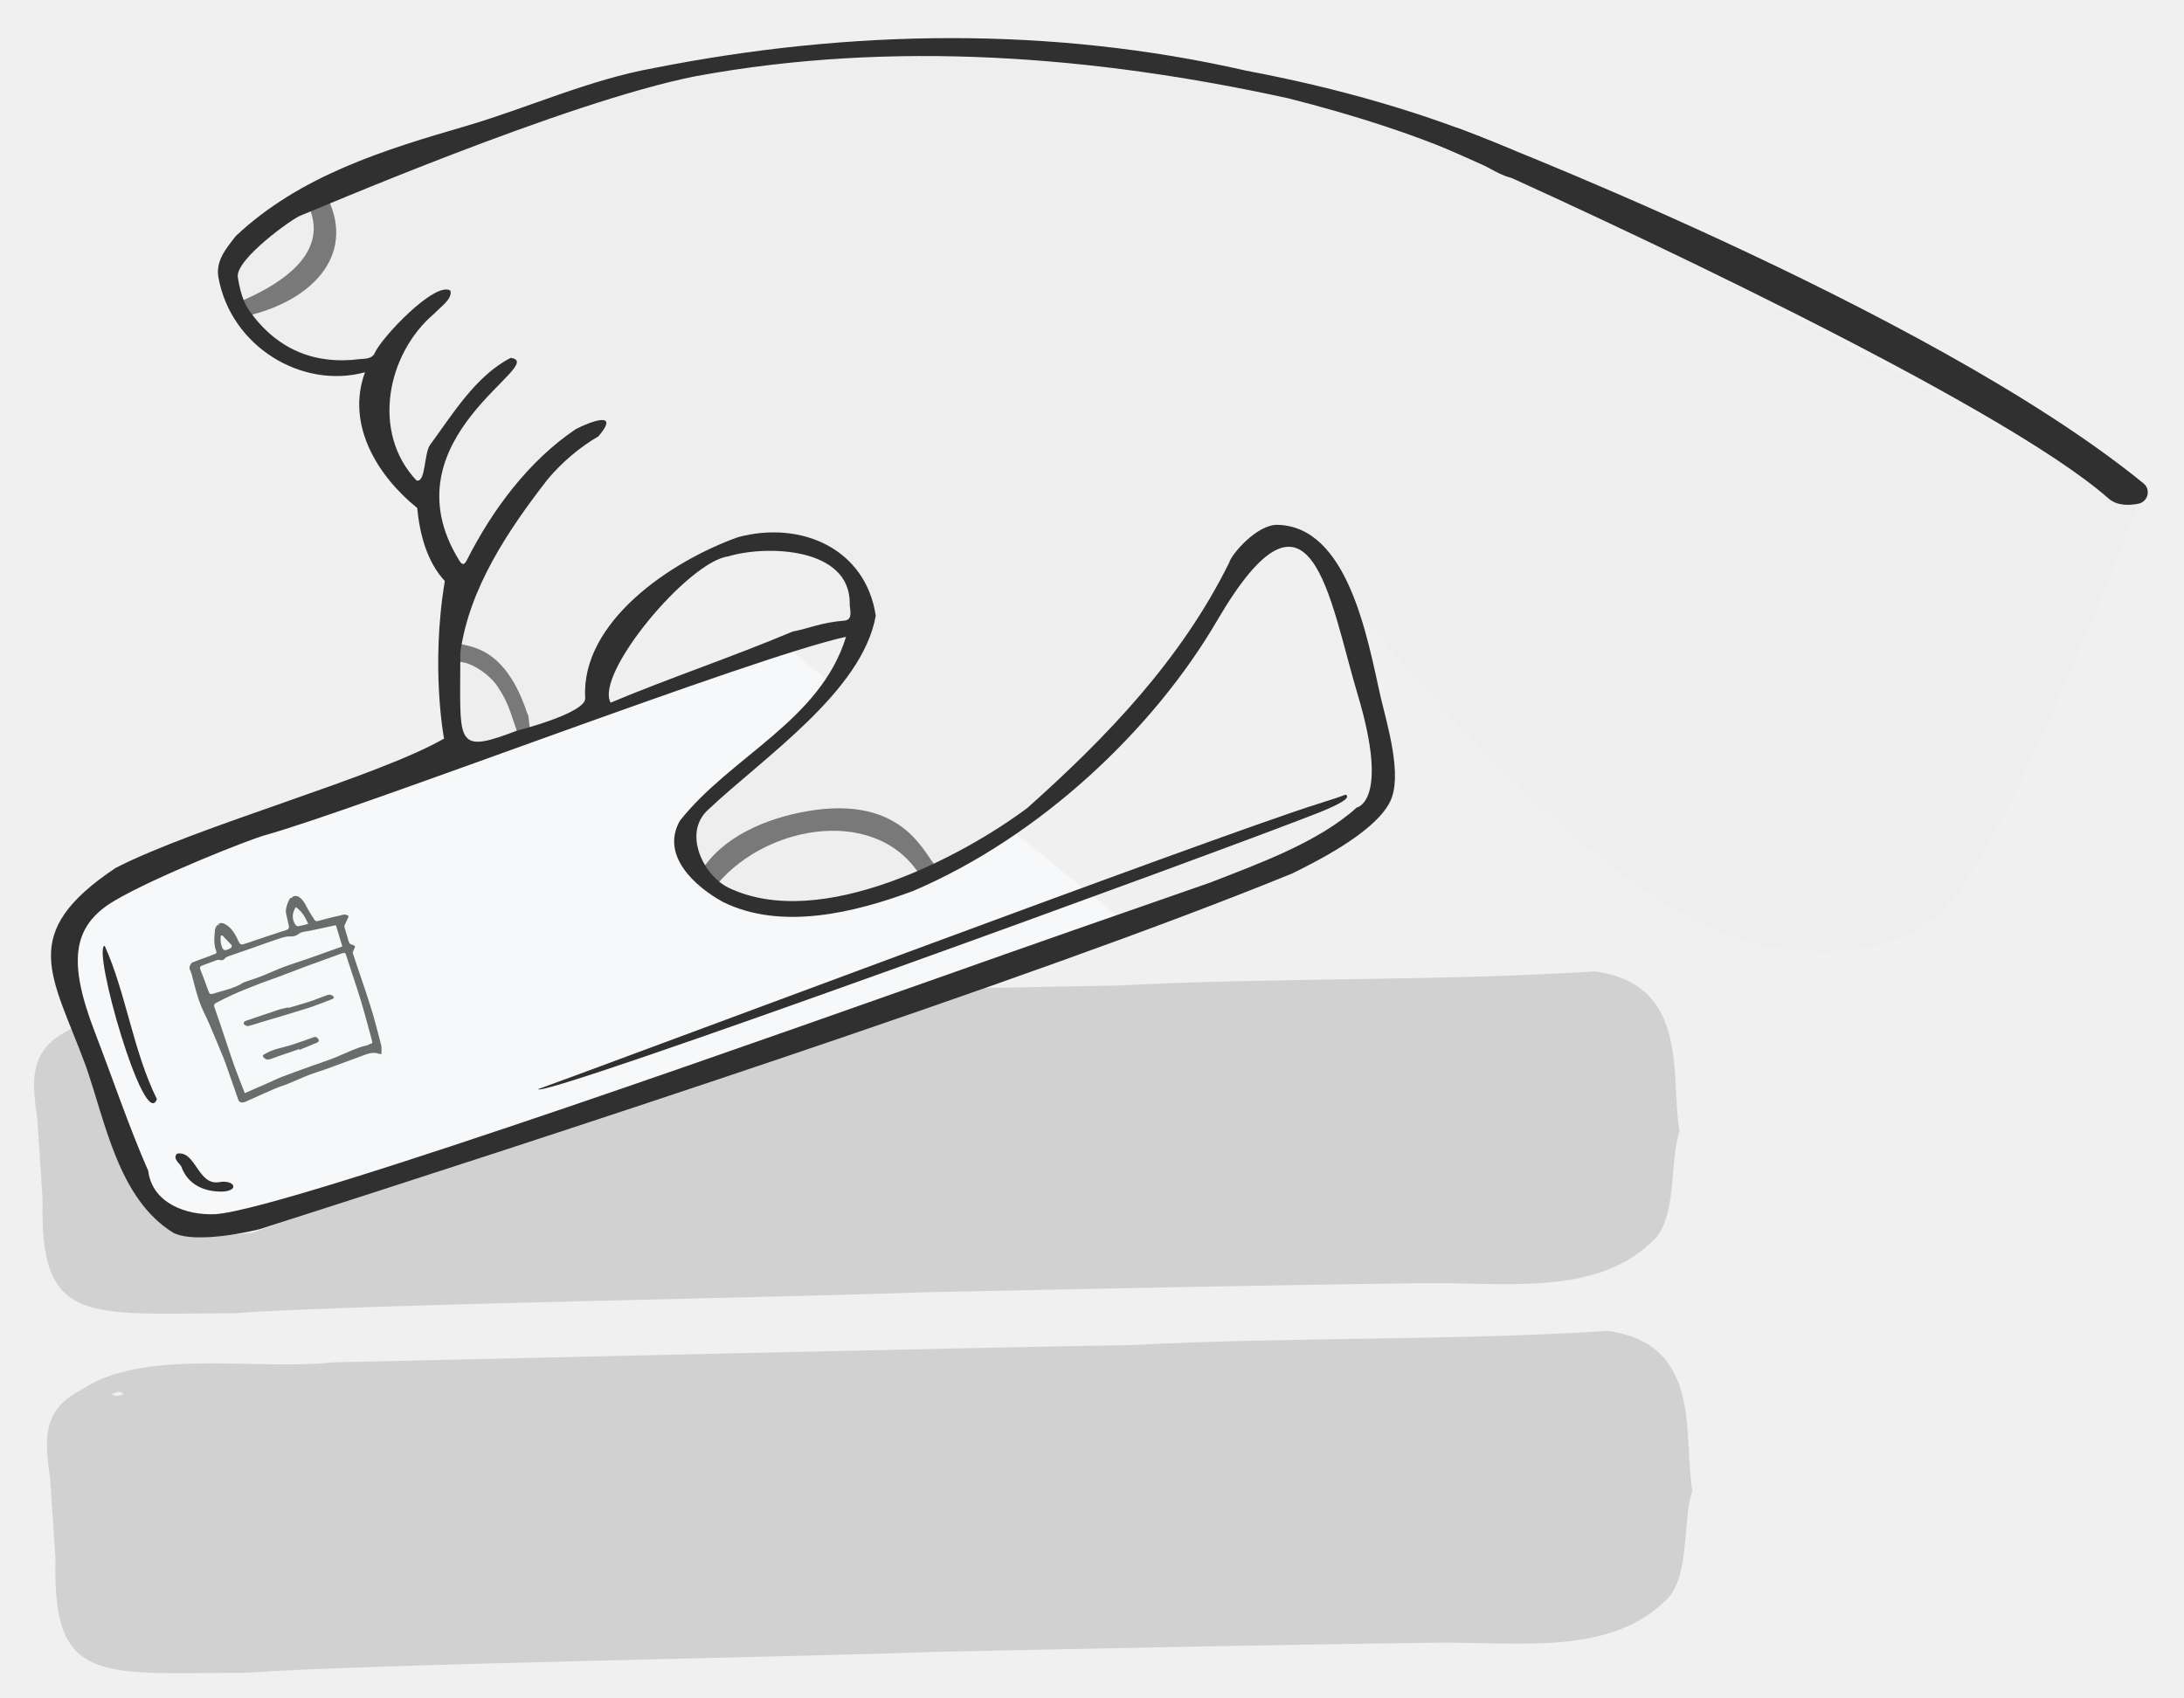
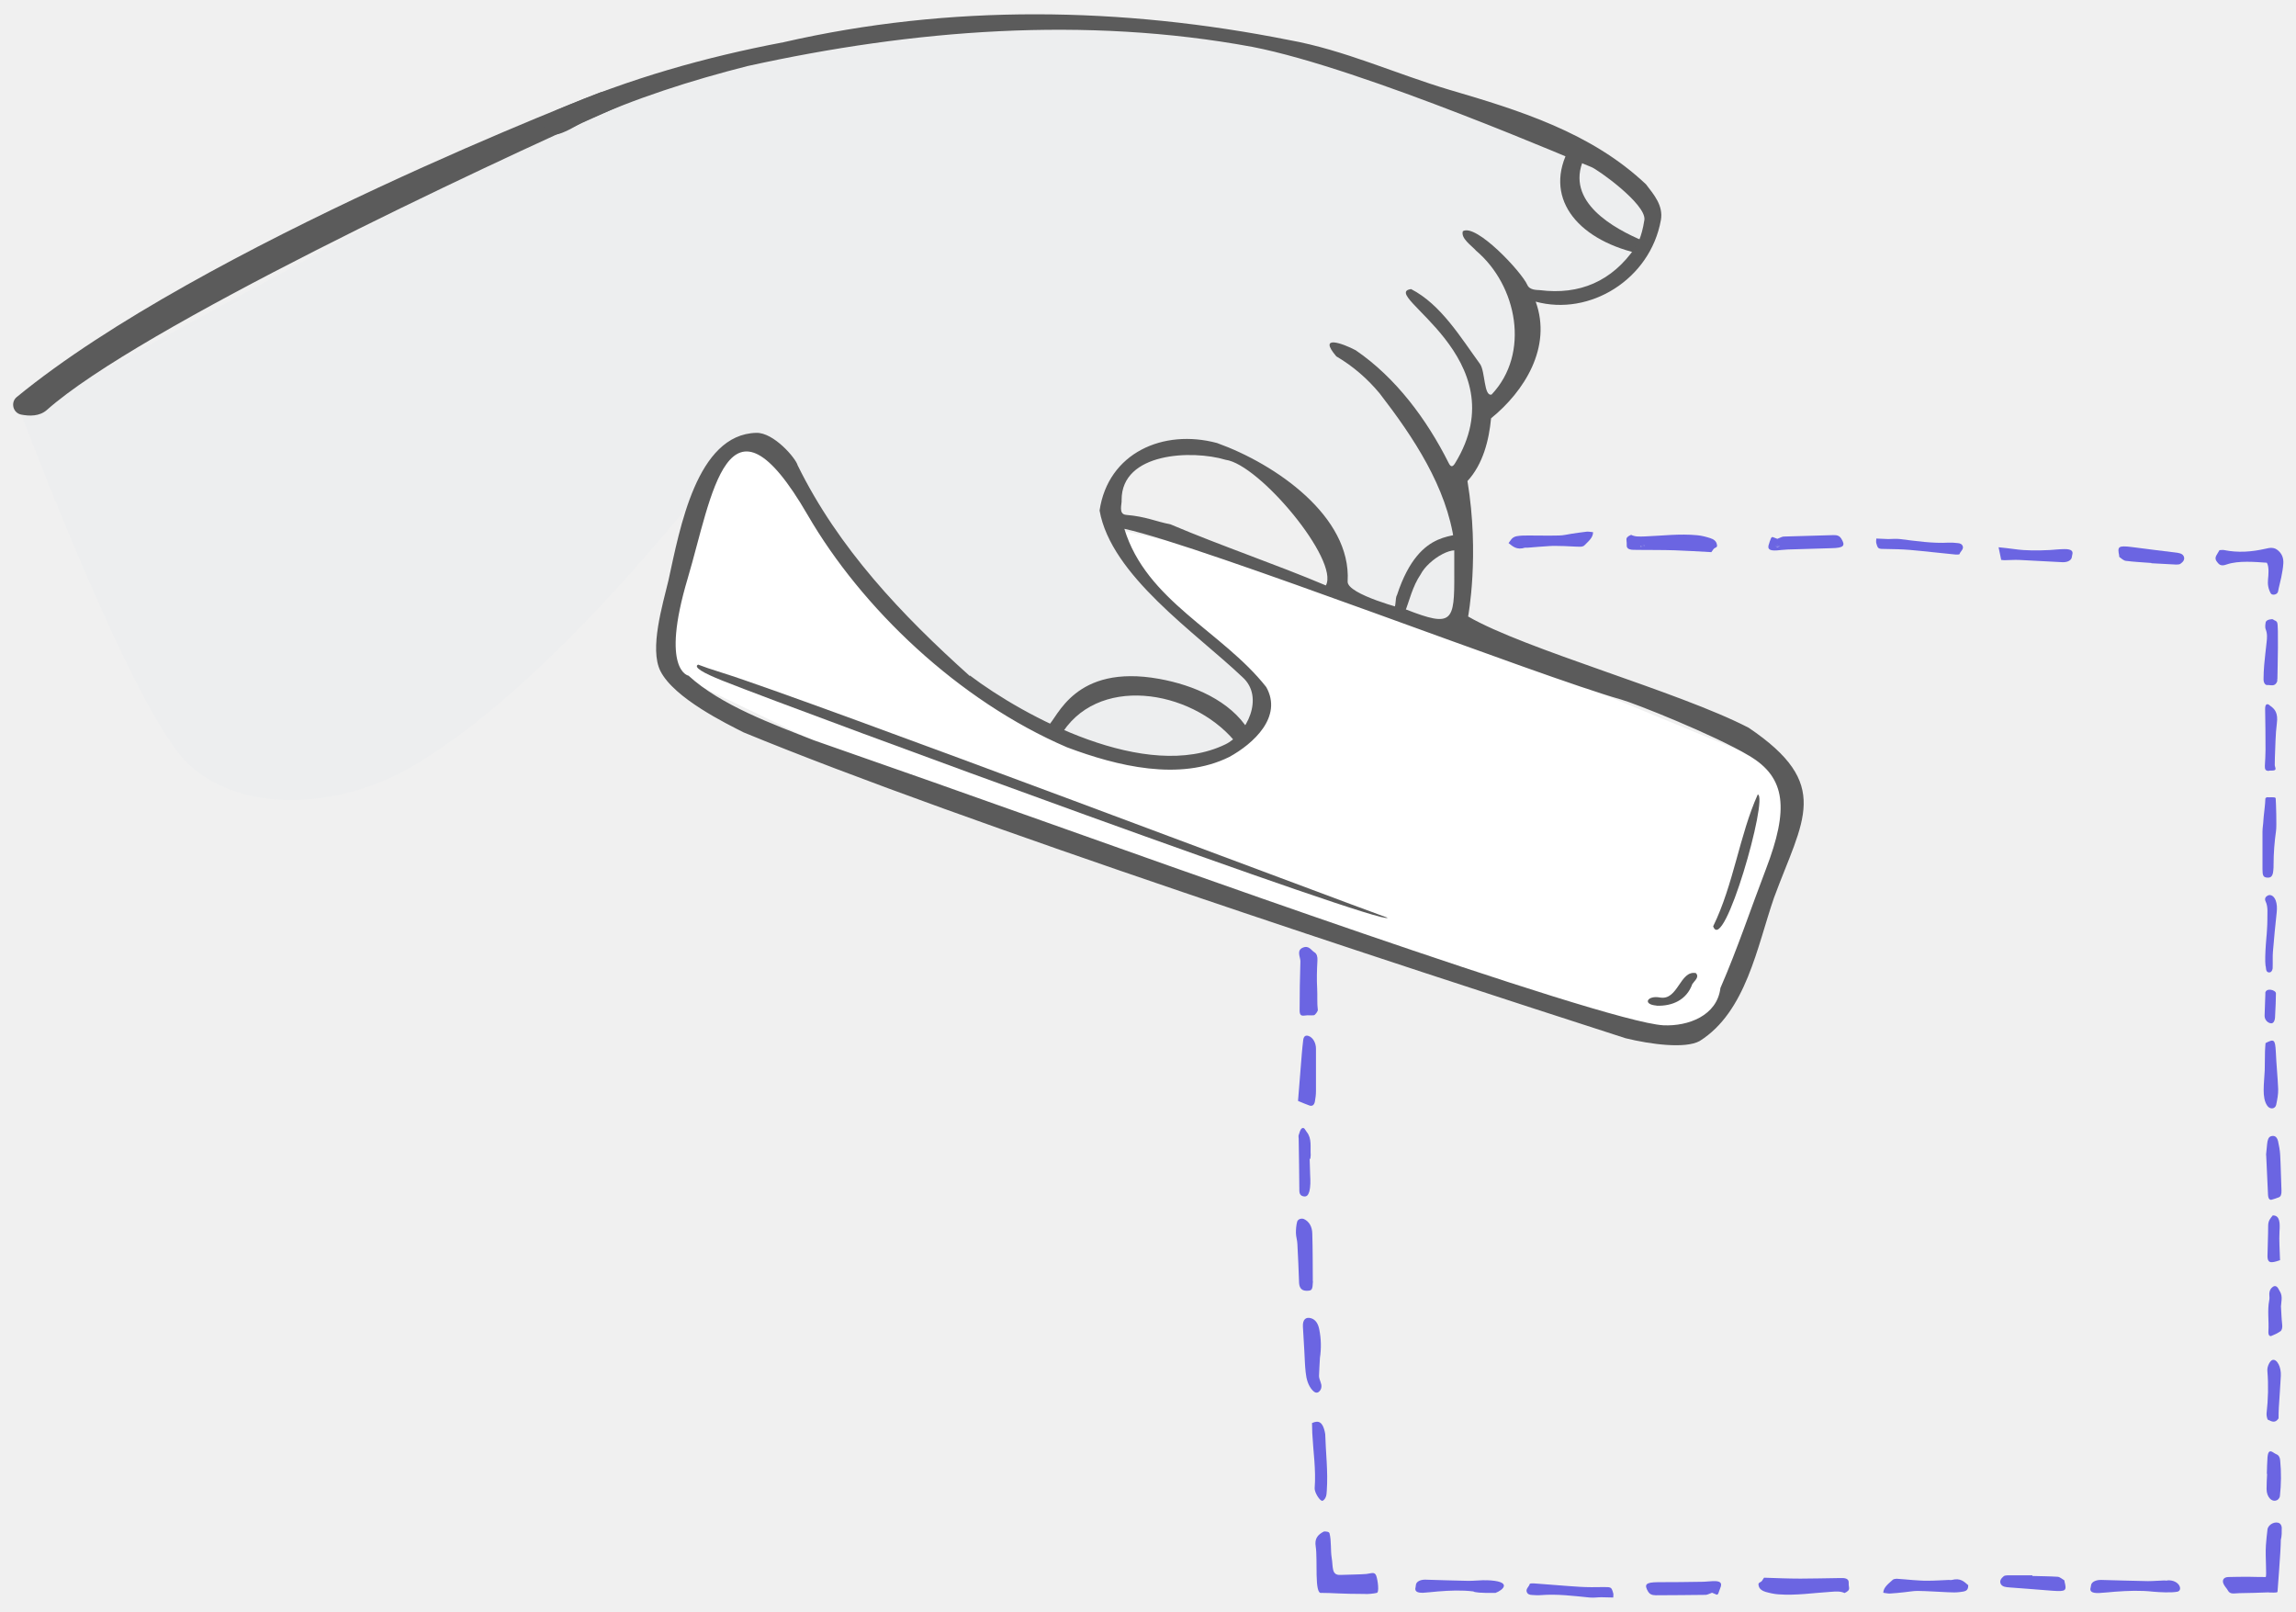
- <svg xmlns="http://www.w3.org/2000/svg" fill="none" height="164" viewBox="0 0 211 164" width="211">
-   <g opacity="0.8">
-     <g opacity="0.4">
-       <g clipPath="url(#clip0_1441_21980)" opacity="0.4">
-         <path d="M163.506 144.039C162.465 147.051 163.395 152.804 160.662 154.886C155.212 160.012 146.406 158.628 138.78 158.731C122.591 158.932 106.403 159.286 90.216 159.619C78.573 160.09 35.396 160.78 23.774 161.638C9.625 161.664 5.042 162.85 5.361 150.666C5.18 148.085 5.03 145.502 4.846 142.921C4.45 139.782 3.739 136.355 7.811 134.325C13.843 130.217 24.58 132.455 32.222 131.64C47.413 131.307 94.142 130.204 109.339 129.969C124.612 129.168 140.135 129.566 155.297 128.605C164.616 129.832 162.572 138.916 163.506 144.039ZM10.813 134.681C10.902 134.968 11.687 134.912 11.922 134.683C11.588 134.338 11.224 134.561 10.813 134.681Z" fill="black" />
-       </g>
-       <g clipPath="url(#clip1_1441_21980)" opacity="0.4">
-         <path d="M162.264 109.298C161.223 112.31 162.153 118.063 159.42 120.145C153.97 125.271 145.164 123.887 137.538 123.99C121.349 124.191 105.161 124.545 88.974 124.877C77.331 125.349 34.154 126.039 22.532 126.897C8.383 126.923 3.8 128.109 4.119 115.925C3.938 113.344 3.788 110.761 3.604 108.18C3.207 105.041 2.497 101.614 6.569 99.584C12.601 95.476 23.337 97.713 30.98 96.898C46.171 96.566 92.9 95.463 108.097 95.227C123.37 94.427 138.892 94.825 154.055 93.863C163.373 95.091 161.33 104.174 162.264 109.298ZM9.571 99.94C9.659 100.227 10.445 100.171 10.68 99.941C10.346 99.597 9.982 99.82 9.571 99.94Z" fill="black" />
-       </g>
-     </g>
-     <g clipPath="url(#clip2_1441_21980)">
-       <path d="M8.515 101.775L6.239 93.968L5.876 90.182L12.023 86.536L36.29 76.57L75.93 63.11L108.355 89.486L24.266 118.61L19.343 119.081L14.924 116.829L8.515 101.775Z" fill="#F9FAFB" stroke="#F9FAFB" strokeWidth="0.913" />
-       <path d="M206.583 48.675C206.583 48.675 193.956 82.155 187.682 87.967C181.407 93.779 170.315 92.827 162.504 88.308C144.589 77.941 126.027 51.978 125.237 52.021C122.296 52.18 119.445 55.509 119.445 55.509C119.445 55.509 116.976 59.993 111.638 66.868C106.3 73.744 95.854 81.747 92.415 83.104C88.975 84.461 82.156 87.152 77.884 87.552C73.612 87.951 68.188 85.746 66.785 83.752C65.383 81.758 68.921 76.88 68.921 76.88L75.06 72.017C84.066 62.594 83.171 57.652 83.171 57.652C83.169 52.4 75.336 53.074 71.415 53.248C66.361 53.472 56.682 64.604 58.231 67.354L58.493 68.926C58.493 68.926 47.336 72.061 45.281 72.718C43.226 73.375 42.894 71.367 42.894 71.367C42.965 69.348 41.953 67.912 44.054 55.598C42.314 53.752 41.627 51.124 41.392 48.667C37.61 45.677 34.481 40.809 36.352 35.791C30.257 37.423 23.395 33.357 22.198 26.792C21.909 25.209 22.988 23.998 23.894 22.858C30.087 17.134 38.212 14.678 46.174 12.402C52.236 10.643 58.049 8.004 64.293 6.902C83.216 3.214 102.651 2.902 121.515 7.124C130.33 8.75 139.237 12.829 147.471 16.302C148.004 16.528 148.459 16.916 148.732 17.419" fill="#EDEEEF" />
-       <path d="M50.11 71.101C49.522 69.559 49.201 68.031 48.262 66.645C47.415 65.001 44.201 63.011 43.434 64.458L43.375 61.694C43.842 62.892 48.301 60.948 50.94 68.933C51.211 69.337 50.993 70.39 51.421 70.615L50.111 71.101L50.11 71.101Z" fill="#5B5B5B" />
-       <path d="M31.406 18.681C34.468 24.155 30.726 28.92 23.798 30.545L23.011 29.214C26.445 27.79 31.96 24.774 29.84 19.986L31.406 18.681Z" fill="#5B5B5B" />
-       <path d="M89.119 84.965C85.052 77.815 74.28 79.565 69.362 85.348L67.751 84.16C69.825 80.849 73.978 79.097 77.877 78.403C87.47 76.696 89.357 82.795 90.428 83.677L89.119 84.965Z" fill="#5B5B5B" />
-       <path d="M81.734 61.532C72.686 63.511 34.596 78.211 25.592 80.706C24.066 81.129 15.039 84.694 11.076 87.027C6.889 89.492 6.581 93.023 9.177 99.772C10.893 104.23 12.418 108.788 14.32 113.137C14.704 116.237 17.966 117.457 20.79 117.323C27.812 116.916 81.375 97.716 90.44 94.559C99.244 91.436 108.062 88.356 116.886 85.293C121.518 83.486 127.368 81.393 131.071 78.032C131.071 78.032 134.281 77.501 131.175 67.138C128.412 57.918 126.716 44.338 117.58 59.98C111.498 70.395 100.584 80.81 88.239 86.084C82.545 88.207 75.483 89.926 69.869 87.165C67.144 85.683 63.789 82.649 65.685 79.306C70.638 73.049 79.25 69.644 81.736 61.535L81.734 61.532ZM82.094 58.259C82.088 52.91 74.097 52.632 70.335 53.767C66.496 54.274 57.441 65.094 58.994 67.896C64.805 65.46 70.783 63.471 76.589 61.023C78.197 60.72 79.29 60.158 81.577 59.969C82.516 59.892 82.037 58.737 82.094 58.259ZM99.284 78.044C106.983 71.181 114.139 63.703 118.754 54.365C118.966 53.556 121.449 50.665 123.426 50.713C130.19 50.88 132.084 61.476 133.371 67.291C134.018 70.033 135.552 74.995 134.281 77.499C132.729 80.56 126.761 83.44 124.878 84.386C99.874 94.619 50.711 110.557 25.085 118.775C22.235 119.468 18.291 119.982 16.699 119.094C11.441 115.807 10.208 108.494 8.286 102.986C5.014 94.157 1.643 90.244 11.158 83.873C19.067 79.809 36.455 75.087 42.899 71.369C42.899 71.369 41.584 64.476 42.975 56.144C41.234 54.264 40.545 51.588 40.308 49.085C36.525 46.038 33.393 41.079 35.261 35.972C29.167 37.63 22.302 33.486 21.101 26.8C20.811 25.187 21.89 23.954 22.795 22.795C28.985 16.97 37.108 14.475 45.07 12.163C51.131 10.375 56.943 7.691 63.186 6.574C82.107 2.831 101.542 2.522 120.409 6.832C129.225 8.493 137.829 10.914 146.065 14.457C146.598 14.686 147.053 15.082 147.326 15.596C147.616 16.143 147.498 16.464 146.675 17.116C145.911 17.552 143.858 16.208 143.17 15.84C137.192 13.117 130.808 11.108 124.444 9.496C105.711 5.393 86.259 3.867 67.304 7.347C54.757 9.777 29.816 20.558 28.985 20.852C28.338 21.081 22.768 25.002 22.973 26.776C23.292 28.856 23.867 29.665 23.867 29.665C23.899 29.734 23.952 29.816 24.019 29.921C26.646 33.705 30.312 35.276 34.789 34.697C35.073 34.66 35.935 34.734 36.202 34.114C36.842 32.637 42.004 27.165 43.507 28.072C43.756 28.886 42.522 29.679 41.995 30.266C37.349 34.176 35.859 41.814 40.242 46.427C41.131 46.673 40.961 43.853 41.534 43.011C43.732 40.026 45.961 36.309 49.341 34.581C53.166 35.1 37.054 42.325 44.369 54.16C44.655 54.625 44.859 54.61 45.106 54.115C47.578 49.246 51.059 44.547 55.623 41.468C57.033 40.733 59.964 39.638 57.824 42.154C55.946 43.26 54.308 44.655 52.904 46.322C49.109 51.21 45.329 56.834 44.474 63.052L44.457 66.56C44.441 71.998 44.669 72.634 49.892 70.618C49.892 70.618 56.624 68.918 56.537 67.463C56.099 60.161 64.691 54.262 71.315 51.901C77.399 50.277 83.628 53.004 84.609 59.492C83.318 66.802 73.77 73.187 68.445 78.215C65.899 80.472 67.975 84.618 70.389 85.779C79.353 90.087 93.219 82.607 99.284 78.046L99.284 78.044Z" fill="black" />
-       <path d="M15.157 106.207C13.96 109.456 8.872 91.632 10.112 91.388C12.169 95.929 12.848 101.521 15.157 106.207Z" fill="black" />
-       <path d="M129.999 76.784C130.584 77.06 129.455 77.716 127.232 78.592C117.549 82.408 52.102 106.263 51.992 105.24C56.147 103.785 117.712 80.682 127.217 77.714C128.474 77.321 129.432 77.003 130.001 76.784L129.999 76.784Z" fill="black" />
-       <path d="M21.554 115.137C19.769 115.194 18.146 114.494 17.506 112.703C17.26 112.315 16.674 111.939 17.105 111.475C18.908 111.131 19.104 114.566 21.158 114.23C22.576 113.956 23.228 115.009 21.552 115.139L21.554 115.137Z" fill="black" />
-       <path d="M140.995 12.431C140.995 12.431 186.2 29.67 207.089 46.708C207.826 47.309 207.52 48.495 206.586 48.675C205.652 48.854 204.517 48.879 203.695 48.155C193.261 38.945 154.321 20.8 139.662 14.336C125.004 7.873 140.995 12.429 140.995 12.429L140.995 12.431Z" fill="black" />
-       <g opacity="0.7">
-         <path d="M20.974 89.401C21.186 89.157 21.437 89.132 21.738 89.294C22.295 89.591 22.607 90.093 22.89 90.623C22.909 90.66 22.921 90.699 22.939 90.736C23.227 91.357 23.232 91.346 23.886 91.12C24.98 90.74 26.083 90.384 27.183 90.018C27.387 89.95 27.601 89.904 27.791 89.809C27.864 89.773 27.935 89.62 27.92 89.536C27.835 89.082 27.71 88.636 27.622 88.183C27.562 87.874 27.799 87.1 28.039 86.783C28.313 86.776 28.162 86.673 28.345 86.611C28.938 86.414 29.357 87.103 29.62 87.61C29.846 88.045 30.11 88.461 30.373 88.875C30.421 88.95 30.561 89.031 30.635 89.014C31.309 88.854 31.973 88.639 32.652 88.512C32.981 88.451 33.356 88.22 33.693 88.535C33.556 88.828 33.422 89.107 33.297 89.39C33.271 89.448 33.264 89.528 33.281 89.589C33.41 90.043 33.55 90.495 33.68 90.949C33.737 91.145 33.839 91.264 34.056 91.295C34.148 91.309 34.276 91.398 34.299 91.477C34.321 91.553 34.217 91.659 34.184 91.756C34.142 91.878 34.058 92.023 34.092 92.125C34.654 93.832 35.258 95.526 35.797 97.24C36.185 98.473 36.502 99.73 36.825 100.982C36.892 101.246 36.843 101.542 36.848 101.856C36.721 101.841 36.66 101.845 36.608 101.826C36.133 101.646 35.681 101.765 35.231 101.931C34.017 102.381 32.804 102.834 31.587 103.275C31.008 103.485 30.413 103.652 29.838 103.874C29.17 104.133 28.521 104.44 27.858 104.71C27.442 104.88 27.006 105 26.594 105.177C25.68 105.57 24.776 105.985 23.867 106.388C23.746 106.441 23.621 106.503 23.492 106.522C23.261 106.556 23.095 106.492 23.007 106.229C22.713 105.343 22.395 104.467 22.084 103.586C21.926 103.142 21.783 102.691 21.605 102.254C21.148 101.134 20.682 100.017 20.205 98.906C19.895 98.184 19.511 97.49 19.252 96.751C18.946 95.874 18.735 94.963 18.496 94.064C18.428 93.81 18.205 93.575 18.364 93.286C18.421 93.183 18.481 93.041 18.574 93.004C19.156 92.772 19.748 92.567 20.336 92.351C20.47 92.301 20.597 92.225 20.735 92.192C20.916 92.148 20.944 92.043 20.886 91.895C20.618 91.209 20.707 90.502 20.778 89.799C20.792 89.657 20.911 89.527 20.981 89.39C21.236 89.461 21.347 89.211 20.976 89.399L20.974 89.401ZM23.652 105.625C24.354 105.32 25.005 105.039 25.654 104.754C26.201 104.513 26.738 104.247 27.294 104.031C28.225 103.672 29.166 103.343 30.105 103.004C30.876 102.726 31.66 102.479 32.42 102.17C33.434 101.759 34.406 101.239 35.485 101C35.583 100.978 35.668 100.899 35.765 100.882C35.962 100.847 35.989 100.736 35.944 100.571C35.585 99.275 35.253 97.972 34.862 96.684C34.43 95.26 33.938 93.854 33.486 92.436C33.355 92.025 33.357 92.002 32.938 92.152C31.751 92.578 30.564 93.01 29.38 93.448C28.524 93.765 27.677 94.111 26.818 94.419C24.806 95.139 22.802 95.879 20.911 96.89C20.692 97.006 20.637 97.103 20.73 97.364C21.151 98.544 21.535 99.737 21.933 100.925C22.169 101.625 22.4 102.328 22.651 103.024C22.886 103.679 23.144 104.327 23.394 104.977C23.473 105.186 23.56 105.392 23.654 105.627L23.652 105.625ZM32.457 89.41C32.391 89.42 32.321 89.427 32.252 89.442C31.504 89.602 30.755 89.76 30.007 89.924C29.625 90.008 29.169 90.005 28.885 90.222C28.595 90.445 28.381 90.499 28.028 90.486C27.631 90.47 27.218 90.616 26.827 90.742C26.093 90.978 25.372 91.254 24.643 91.508C23.762 91.816 22.877 92.118 21.996 92.429C21.896 92.465 21.79 92.531 21.725 92.614C21.594 92.781 21.449 92.822 21.248 92.762C21.158 92.734 21.041 92.736 20.953 92.767C20.468 92.94 19.989 93.125 19.507 93.306C19.331 93.374 19.278 93.477 19.35 93.666C19.625 94.375 19.898 95.084 20.149 95.8C20.235 96.047 20.365 96.095 20.591 96.02C21.574 95.695 22.615 95.528 23.505 94.951C23.547 94.924 23.597 94.908 23.646 94.891C24.159 94.714 24.68 94.556 25.185 94.358C25.929 94.066 26.653 93.722 27.401 93.44C28.148 93.157 28.915 92.93 29.669 92.667C30.732 92.296 31.79 91.914 32.849 91.536C32.913 91.513 32.976 91.487 33.072 91.448C32.867 90.769 32.666 90.106 32.454 89.406L32.457 89.41ZM28.57 87.659C28.214 88.234 28.195 88.771 28.502 89.304C28.555 89.398 28.698 89.515 28.781 89.503C29.109 89.454 29.432 89.359 29.781 89.274C29.483 88.633 29.18 88.041 28.571 87.658L28.57 87.659ZM21.474 90.38L21.318 90.429C21.325 90.673 21.292 90.927 21.345 91.16C21.513 91.891 21.673 91.957 22.318 91.592C22.374 91.559 22.423 91.381 22.392 91.345C22.096 91.014 21.783 90.699 21.475 90.379L21.474 90.38Z" fill="black" />
-         <path d="M27.857 97.395C28.555 97.187 29.258 96.996 29.949 96.768C30.537 96.574 31.107 96.326 31.695 96.13C31.819 96.089 32.01 96.132 32.123 96.208C32.294 96.32 32.31 96.463 32.065 96.553C31.285 96.838 30.518 97.165 29.727 97.416C28.238 97.888 26.735 98.319 25.239 98.769C24.83 98.892 24.426 99.035 24.013 99.139C23.904 99.167 23.744 99.112 23.647 99.041C23.479 98.918 23.536 98.714 23.733 98.647C24.774 98.294 25.811 97.932 26.853 97.588C27.175 97.482 27.512 97.424 27.842 97.345L27.856 97.396L27.857 97.395Z" fill="black" />
-         <path d="M28.912 101.37C28.213 101.61 27.514 101.849 26.815 102.088C26.506 102.194 26.202 102.34 25.885 102.385C25.744 102.406 25.52 102.261 25.43 102.126C25.31 101.949 25.518 101.889 25.652 101.811C26.48 101.319 27.438 101.221 28.326 100.916C28.984 100.691 29.645 100.474 30.296 100.23C30.525 100.145 30.628 100.225 30.745 100.403C30.872 100.599 30.778 100.683 30.615 100.752C30.057 100.984 29.499 101.214 28.94 101.445L28.913 101.372L28.912 101.37Z" fill="black" />
-       </g>
-     </g>
-   </g>
-   <defs>
-     <clipPath id="clip0_1441_21980">
-       <rect fill="white" height="30.674" transform="matrix(0.999606 -0.0280663 0.0356932 0.999363 4.25977 132.166)" width="158.725" />
-     </clipPath>
-     <clipPath id="clip1_1441_21980">
-       <rect fill="white" height="30.674" transform="matrix(0.999606 -0.0280663 0.0356932 0.999363 3.01758 97.4248)" width="158.725" />
-     </clipPath>
-     <clipPath id="clip2_1441_21980">
-       <rect fill="white" height="113.606" transform="translate(2.20557 6.45361) rotate(-1.81379)" width="203.893" />
-     </clipPath>
-   </defs>
+ <svg xmlns="http://www.w3.org/2000/svg" width="255" height="179" viewBox="0 0 255 179" fill="none">
+   <path d="M190.063 61.315C188.7 61.242 187.352 61.154 186.003 61.109C184.611 61.065 183.219 61.08 181.827 61.065C181.636 61.065 181.431 61.065 181.24 61.051C180.845 61.007 180.669 60.845 180.669 60.596C180.669 60.391 180.669 60.17 180.64 59.965C180.596 59.701 180.815 59.539 181.153 59.393C181.622 59.628 182.12 59.584 182.691 59.569C184.626 59.495 186.531 59.246 188.509 59.437C188.993 59.481 189.491 59.613 189.946 59.76C190.341 59.877 190.605 60.112 190.664 60.391C190.708 60.567 190.781 60.728 190.473 60.845C190.297 60.919 190.239 61.109 190.063 61.315ZM182.691 60.669L182.662 60.567L182.164 60.611L182.193 60.713L182.677 60.669H182.691Z" fill="#6B65E2" />
+   <path d="M167.538 60.317C167.787 60.024 167.89 59.642 168.476 59.539C168.886 59.466 169.341 59.466 169.78 59.466C170.894 59.466 172.008 59.495 173.136 59.466C173.635 59.466 174.103 59.334 174.602 59.261C175.144 59.187 175.686 59.099 176.228 59.041C176.448 59.026 176.683 59.07 176.932 59.099C176.932 59.73 176.375 60.141 175.95 60.581C175.877 60.655 175.672 60.713 175.525 60.713C174.91 60.713 174.309 60.655 173.708 60.64C173.151 60.64 172.609 60.596 172.052 60.64C171.275 60.684 170.498 60.757 169.722 60.816C169.604 60.816 169.472 60.816 169.385 60.816C168.447 61.109 168.022 60.684 167.538 60.302V60.317Z" fill="#6B65E2" />
+   <path d="M197.405 59.833C197.698 59.73 197.889 59.598 198.094 59.584C199.941 59.525 201.802 59.481 203.648 59.422C204.073 59.407 204.322 59.539 204.484 59.789C204.997 60.611 204.777 60.845 203.428 60.875C201.802 60.919 200.175 60.963 198.548 61.021C198.138 61.036 197.728 61.095 197.317 61.124C196.57 61.168 196.306 60.992 196.423 60.552C196.497 60.273 196.599 60.009 196.702 59.745C196.702 59.716 196.775 59.701 196.848 59.627L197.391 59.833H197.405ZM197.625 60.655C197.522 60.611 197.464 60.566 197.405 60.566C197.347 60.566 197.288 60.596 197.229 60.625L197.376 60.772L197.64 60.655H197.625Z" fill="#6B65E2" />
+   <path d="M208.382 59.804C208.865 59.833 209.29 59.848 209.715 59.862C210.14 59.862 210.551 59.804 211.02 59.862C212.808 60.082 214.625 60.361 216.442 60.258C216.735 60.244 217.058 60.273 217.365 60.303C217.732 60.317 217.922 60.449 217.996 60.669C218.098 61.007 217.717 61.242 217.629 61.535C217.629 61.579 217.336 61.594 217.175 61.579C215.475 61.418 213.79 61.212 212.09 61.065C211.21 60.992 210.302 60.977 209.422 60.963C208.646 60.963 208.572 60.948 208.426 60.449C208.397 60.361 208.367 60.273 208.367 60.185C208.367 60.082 208.367 59.98 208.397 59.774L208.382 59.804Z" fill="#6B65E2" />
+   <path d="M145.995 105.757C146.244 105.903 146.347 106.241 146.317 106.666C146.259 107.708 146.229 108.75 146.288 109.777C146.332 110.554 146.259 111.391 146.361 112.154C146.376 112.286 146.068 112.726 145.922 112.741C145.511 112.785 145.365 112.711 144.954 112.77C144.5 112.843 144.339 112.726 144.339 112.198C144.339 110.378 144.368 108.559 144.427 106.74C144.427 106.3 143.972 105.551 144.676 105.243C145.379 104.935 145.614 105.537 145.995 105.757Z" fill="#6B65E2" />
+   <path d="M222.26 62.181C222.158 61.711 222.07 61.271 221.967 60.772C222.583 60.845 223.154 60.889 223.726 60.977C225.045 61.168 226.349 61.139 227.653 61.08C228.196 61.051 228.738 60.977 229.295 60.977C230.028 60.977 230.291 61.168 230.145 61.638C230.116 61.74 230.116 61.843 230.086 61.946C229.984 62.269 229.559 62.459 229.031 62.43C227.434 62.342 225.851 62.254 224.268 62.181C223.711 62.151 223.154 62.21 222.612 62.21C222.51 62.21 222.407 62.195 222.29 62.181H222.26Z" fill="#6B65E2" />
+   <path d="M146.596 150.785C146.566 151.46 146.508 152.121 146.493 152.795C146.493 153.03 146.596 153.265 146.669 153.485C146.816 153.852 146.801 154.219 146.552 154.483C146.288 154.791 145.98 154.63 145.76 154.38C145.291 153.867 145.086 153.148 145.013 152.399C144.925 151.636 144.91 150.859 144.866 150.081C144.808 149.157 144.749 148.247 144.705 147.323C144.661 146.545 145.028 146.193 145.643 146.398C146.156 146.574 146.405 147.044 146.522 147.631C146.728 148.658 146.757 149.714 146.596 150.785Z" fill="#6B65E2" />
+   <path d="M144.163 122.248C144.31 120.473 144.441 118.712 144.588 116.951C144.632 116.482 144.676 115.998 144.735 115.528C144.778 115.103 144.969 114.941 145.291 115.029C145.804 115.176 146.171 115.807 146.156 116.497C146.156 118.037 146.156 119.578 146.156 121.133C146.156 121.529 146.112 121.925 146.039 122.307C145.966 122.718 145.731 122.879 145.423 122.762C145.042 122.63 144.676 122.468 144.178 122.263L144.163 122.248Z" fill="#6B65E2" />
+   <path d="M145.819 142.29C145.775 143.185 145.716 143.288 145.306 143.332C144.661 143.391 144.324 143.127 144.28 142.481C144.222 141.028 144.178 139.576 144.09 138.123C144.075 137.713 143.928 137.316 143.928 136.906C143.928 136.495 143.958 136.084 144.06 135.688C144.134 135.38 144.544 135.248 144.837 135.38C145.409 135.658 145.731 136.231 145.746 136.979C145.804 138.798 145.79 140.618 145.804 142.276L145.819 142.29Z" fill="#6B65E2" />
+   <path d="M145.453 128.675C145.467 129.291 145.497 129.892 145.511 130.509C145.541 131.125 145.57 131.726 145.409 132.343C145.291 132.739 145.101 132.915 144.793 132.856C144.515 132.812 144.309 132.651 144.309 132.211C144.295 130.288 144.266 128.381 144.236 126.459C144.236 126.312 144.192 126.166 144.236 126.048C144.324 125.784 144.412 125.417 144.588 125.3C144.866 125.124 144.969 125.52 145.145 125.725C145.716 126.444 145.511 127.398 145.57 128.264C145.57 128.396 145.541 128.542 145.526 128.689H145.467L145.453 128.675Z" fill="#6B65E2" />
+   <path d="M145.702 158.034C146.479 157.667 146.889 157.96 147.123 158.943C147.153 159.046 147.167 159.149 147.182 159.251C147.241 161.335 147.504 163.389 147.358 165.516C147.343 165.766 147.329 166.059 147.241 166.25C147.167 166.441 147.006 166.631 146.874 166.661C146.596 166.719 145.98 165.722 146.01 165.267C146.171 163.183 145.848 161.188 145.746 159.163C145.731 158.811 145.731 158.459 145.716 158.048L145.702 158.034Z" fill="#6B65E2" />
+   <path d="M182.691 60.669L182.208 60.713L182.178 60.611L182.677 60.566L182.706 60.669H182.691Z" fill="#6B65E2" />
+   <path d="M197.625 60.64L197.361 60.757L197.215 60.611C197.215 60.611 197.332 60.552 197.391 60.552C197.464 60.552 197.522 60.596 197.61 60.64H197.625Z" fill="#6B65E2" />
+   <path d="M238.938 62.518C238 62.445 237.047 62.401 236.109 62.283C235.846 62.254 235.611 62.019 235.391 61.858C235.347 61.828 235.362 61.755 235.362 61.696C235.157 60.699 235.245 60.566 236.725 60.743C237.604 60.845 238.484 60.977 239.363 61.08C240.081 61.168 240.799 61.256 241.517 61.344C241.942 61.388 242.382 61.447 242.528 61.77C242.69 62.122 242.47 62.401 242.147 62.621C242.059 62.679 241.854 62.694 241.693 62.694C240.77 62.65 239.847 62.591 238.938 62.547V62.503V62.518Z" fill="#6B65E2" />
+   <path d="M198.475 86.478L193.375 83.426L169.56 73.581L130.651 60.288L82.245 49.328L78.991 52.761L74.141 71.952L76.266 75.488L98.82 86.346L181.358 115.118L186.194 115.587L190.532 113.372L196.819 98.509L199.047 90.791L199.398 87.05" fill="white" />
+   <path d="M2.374 46.026C2.374 46.026 14.772 79.097 20.928 84.849C27.083 90.586 37.972 89.647 45.651 85.186C63.237 74.945 81.454 49.298 82.23 49.342C85.117 49.504 87.916 52.79 87.916 52.79C87.916 52.79 90.349 57.221 95.581 64.014C100.828 70.808 111.072 78.716 114.442 80.051C117.813 81.386 124.51 84.042 128.702 84.438C132.893 84.834 138.228 82.648 139.591 80.682C140.968 78.716 137.495 73.889 137.495 73.889L131.472 69.091C122.634 59.789 123.514 54.903 123.514 54.903C123.514 49.709 131.208 50.384 135.062 50.56C140.016 50.78 149.527 61.784 148.003 64.499L147.739 66.054C147.739 66.054 158.686 69.15 160.709 69.81C162.731 70.456 163.053 68.475 163.053 68.475C162.98 66.479 163.977 65.071 161.91 52.893C163.625 51.074 164.299 48.477 164.519 46.056C168.227 43.107 171.304 38.294 169.472 33.335C175.452 34.949 182.193 30.929 183.366 24.444C183.644 22.874 182.589 21.685 181.695 20.556C175.613 14.892 167.641 12.471 159.829 10.226C153.879 8.495 148.178 5.883 142.053 4.798C123.47 1.159 104.403 0.851 85.879 5.018C77.218 6.617 68.484 10.652 60.394 14.085C59.866 14.305 59.427 14.687 59.148 15.186" fill="#EDEEEF" />
+   <path d="M155.975 68.167C156.547 66.641 156.869 65.13 157.792 63.765C158.628 62.136 161.778 60.17 162.54 61.608L162.599 58.879C162.145 60.068 157.763 58.146 155.169 66.039C154.905 66.435 155.11 67.477 154.7 67.697L155.99 68.181L155.975 68.167Z" fill="#5B5B5B" />
+   <path d="M174.338 16.389C171.334 21.803 175.012 26.498 181.812 28.112L182.589 26.791C179.218 25.383 173.796 22.404 175.891 17.68L174.353 16.389H174.338Z" fill="#5B5B5B" />
+   <path d="M117.681 81.871C121.667 74.813 132.248 76.53 137.084 82.252L138.667 81.078C136.63 77.806 132.556 76.075 128.731 75.385C119.308 73.698 117.461 79.728 116.406 80.594L117.696 81.871H117.681Z" fill="#5B5B5B" />
+   <path d="M190.268 102.866C191.44 106.079 196.438 88.473 195.222 88.224C193.199 92.713 192.54 98.23 190.268 102.866Z" fill="#5B5B5B" />
+   <path d="M77.541 73.801C76.969 74.08 78.083 74.725 80.252 75.591C89.748 79.362 153.997 102.925 154.099 101.913C150.025 100.475 89.587 77.645 80.252 74.725C79.021 74.344 78.083 74.021 77.526 73.801H77.541Z" fill="#5B5B5B" />
+   <path d="M183.981 111.684C185.725 111.743 187.322 111.053 187.953 109.278C188.202 108.897 188.773 108.515 188.348 108.06C186.575 107.723 186.384 111.112 184.377 110.775C182.984 110.496 182.34 111.538 183.996 111.67L183.981 111.684Z" fill="#5B5B5B" />
+   <path d="M66.754 10.226C66.754 10.226 22.378 27.246 1.861 44.09C1.143 44.677 1.436 45.865 2.36 46.041C3.268 46.217 4.382 46.247 5.203 45.528C15.447 36.431 53.667 18.502 68.059 12.119C82.45 5.737 66.754 10.241 66.754 10.241V10.226Z" fill="#5B5B5B" />
+   <path d="M251.746 62.489C250.442 62.401 248.625 62.239 247.35 62.665C247.013 62.782 246.646 62.899 246.339 62.533C246.06 62.21 245.972 62.004 246.178 61.638C246.28 61.462 246.368 61.3 246.5 61.095C246.661 61.095 246.822 61.051 246.984 61.08C248.552 61.403 250.09 61.285 251.629 60.933C252.113 60.816 252.582 60.743 253.021 61.139C253.476 61.535 253.622 62.019 253.593 62.562C253.564 63.09 253.461 63.604 253.359 64.132C253.256 64.66 253.095 65.174 253.007 65.687C252.934 66.054 252.333 66.157 252.186 65.878C251.922 65.394 251.834 64.88 251.893 64.337C251.937 63.897 252.04 62.944 251.761 62.489H251.746Z" fill="#6B65E2" />
+   <path d="M252.743 88.649C252.787 89.207 252.86 91.686 252.787 92.229C252.611 93.476 252.509 94.738 252.509 96C252.509 96.22 252.509 96.455 252.479 96.675C252.421 97.306 252.216 97.511 251.747 97.452C251.366 97.408 251.278 97.203 251.278 96.543C251.278 95.149 251.278 93.755 251.278 92.346C251.278 91.921 251.366 91.51 251.38 91.085C251.38 90.806 251.6 89.221 251.6 88.664C251.6 88.62 251.776 88.502 251.834 88.532C251.937 88.576 252.714 88.458 252.728 88.634L252.743 88.649Z" fill="#6B65E2" />
+   <path d="M251.615 115.836C252.567 115.338 252.684 115.426 252.758 116.79C252.816 118.184 252.963 119.548 253.021 120.942C253.036 121.515 252.919 122.101 252.802 122.674C252.699 123.172 252.113 123.217 251.82 122.806C251.483 122.336 251.409 121.691 251.409 121.045C251.409 120.311 251.497 119.592 251.527 118.859C251.556 118.125 251.527 117.465 251.556 116.775C251.556 116.467 251.6 116.174 251.615 115.851V115.836Z" fill="#6B65E2" />
+   <path d="M252.919 75.4C252.919 75.488 252.919 75.591 252.919 75.65C252.67 76.31 252.201 76.046 251.834 76.075C251.571 76.104 251.395 75.811 251.395 75.429C251.395 74.901 251.424 74.358 251.468 73.83C251.541 72.994 251.644 72.172 251.732 71.351C251.79 70.852 251.834 70.368 251.629 69.869C251.556 69.678 251.585 69.37 251.629 69.135C251.673 68.768 252.377 68.739 252.421 68.768C252.655 68.959 252.816 68.886 252.919 69.164C253.065 69.561 252.963 73.933 252.934 75.4H252.919Z" fill="#6B65E2" />
+   <path d="M251.849 85.582C251.6 85.582 251.527 85.377 251.541 85.04C251.571 84.453 251.615 83.866 251.615 83.279C251.615 81.768 251.6 80.242 251.571 78.731C251.571 78.276 251.717 78.1 251.996 78.261C252.025 78.276 252.054 78.32 252.098 78.349C252.67 78.731 253.022 79.2 252.875 80.315C252.714 81.548 252.714 82.839 252.655 84.101C252.64 84.379 252.655 84.658 252.64 84.952C252.64 85.216 252.963 85.568 252.362 85.568C251.761 85.568 252.069 85.626 251.864 85.612L251.849 85.582Z" fill="#6B65E2" />
+   <path d="M252.054 107.987C251.571 108.016 251.703 107.385 251.615 107.239C251.483 106.226 251.791 103.248 251.747 103.776C251.703 104.304 251.835 102.661 251.82 102.133C251.805 101.458 251.922 100.724 251.629 100.108C251.483 99.829 251.6 99.594 251.835 99.462C252.172 99.272 252.553 99.492 252.743 99.99C252.89 100.387 252.904 100.812 252.86 101.282C252.699 102.764 252.553 104.245 252.435 105.727C252.391 106.256 252.435 106.784 252.406 107.547C252.406 107.547 252.347 107.972 252.054 107.987Z" fill="#6B65E2" />
+   <path d="M251.673 128.264C251.717 127.824 251.761 127.442 251.79 127.061C251.834 126.606 251.937 126.268 252.215 126.18C252.597 126.063 252.875 126.21 253.007 126.723C253.109 127.193 253.212 127.706 253.241 128.22C253.315 129.54 253.329 130.875 253.388 132.196C253.403 132.636 253.315 132.871 253.095 132.959C252.831 133.062 252.567 133.15 252.303 133.223C252.084 133.282 251.922 133.135 251.893 132.695C251.82 131.198 251.747 129.702 251.688 128.264H251.673Z" fill="#6B65E2" />
+   <path d="M253.329 145.063C253.373 145.724 253.388 146.399 253.461 147.044C253.505 147.396 253.461 147.69 253.271 147.836C252.948 148.057 252.611 148.218 252.274 148.35C252.054 148.438 251.908 148.247 251.937 147.836C252.01 146.692 251.805 145.548 252.025 144.403C252.069 144.227 252.054 144.007 252.04 143.816C252.01 143.332 252.201 143.068 252.421 142.907C252.626 142.76 252.846 142.775 253.036 143.097C253.432 143.772 253.476 143.86 253.329 145.078V145.063Z" fill="#6B65E2" />
+   <path d="M251.761 163.682C251.776 163.066 251.791 162.45 251.835 161.834C251.893 161.159 252.084 161.027 252.494 161.305C252.611 161.393 252.743 161.452 252.86 161.511C253.08 161.599 253.212 161.834 253.241 162.156C253.373 163.492 253.359 164.827 253.212 166.147C253.197 166.309 253.036 166.514 252.919 166.573C252.347 166.881 251.732 166.265 251.732 165.355C251.732 164.797 251.761 164.24 251.791 163.668H251.776L251.761 163.682Z" fill="#6B65E2" />
+   <path d="M253.066 157.505C252.67 158.107 252.274 157.828 251.893 157.667C251.805 157.637 251.703 157.168 251.732 156.948C251.908 155.378 251.952 153.808 251.82 152.223C251.776 151.739 252.113 151.094 252.391 151.02C252.89 150.888 253.373 151.812 253.315 152.796C253.256 153.955 253.168 155.114 253.095 156.287C253.066 156.698 253.066 157.109 253.066 157.505Z" fill="#6B65E2" />
+   <path d="M252.435 134.969C253.227 134.969 253.227 135.835 253.168 136.744C253.109 137.771 253.197 138.813 253.227 139.943C252.934 140.031 252.641 140.148 252.347 140.163C251.966 140.192 251.82 139.957 251.834 139.415C251.849 138.329 251.908 137.228 251.908 136.128C251.908 135.541 252.157 135.292 252.435 134.954V134.969Z" fill="#6B65E2" />
+   <path d="M251.585 110.276C251.659 109.645 252.772 109.924 252.772 110.32C252.772 110.716 252.728 112.139 252.67 112.99C252.641 113.43 252.45 113.665 252.23 113.636C251.834 113.606 251.497 113.21 251.512 112.785C251.541 111.978 251.571 111.185 251.6 110.276C251.6 110.276 251.527 110.921 251.6 110.276H251.585Z" fill="#6B65E2" />
+   <path d="M152.912 176.887C152.634 176.961 151.813 177.049 151.534 177.005C148.897 177.005 148.032 176.887 146.757 176.887C145.951 177.093 146.361 173.161 146.127 171.737C145.995 170.916 146.288 170.446 147.05 170.065C147.226 170.065 147.636 170.065 147.666 170.299C147.871 171.077 147.768 172.177 147.9 172.984C148.076 173.982 147.841 174.951 148.882 174.892C149.527 174.862 151.095 174.848 151.74 174.789C152.297 174.73 152.678 174.496 152.853 174.995C153.029 175.493 153.205 176.887 152.897 176.887H152.912Z" fill="#6B65E2" />
+   <path d="M240.711 175.493C242.074 175.42 242.47 176.623 241.825 176.755C241.18 176.887 239.773 176.814 239.158 176.755C237.722 176.594 236.315 176.652 234.908 176.755C234.322 176.799 233.735 176.873 233.135 176.902C232.328 176.931 232.05 176.726 232.197 176.271C232.226 176.168 232.226 176.051 232.255 175.963C232.358 175.64 232.812 175.435 233.384 175.449C235.113 175.493 236.828 175.552 238.557 175.581C239.158 175.581 239.759 175.523 240.345 175.508C240.462 175.508 240.579 175.508 240.697 175.523L240.711 175.493Z" fill="#6B65E2" />
+   <path d="M195.896 175.2C197.259 175.244 198.607 175.303 199.97 175.303C201.362 175.303 202.754 175.259 204.147 175.244C204.337 175.244 204.542 175.244 204.733 175.244C205.128 175.273 205.304 175.435 205.319 175.684C205.319 175.89 205.319 176.11 205.363 176.315C205.407 176.579 205.202 176.741 204.865 176.902C204.381 176.682 203.897 176.726 203.326 176.77C201.406 176.887 199.501 177.195 197.522 177.049C197.039 177.019 196.541 176.902 196.072 176.77C195.676 176.652 195.412 176.432 195.339 176.154C195.295 175.978 195.222 175.816 195.529 175.684C195.705 175.611 195.749 175.42 195.925 175.2H195.896Z" fill="#6B65E2" />
+   <path d="M218.597 176.066C218.597 176.711 218.215 176.726 217.629 176.799C217.219 176.858 216.75 176.828 216.31 176.814C215.197 176.77 214.083 176.682 212.969 176.667C212.471 176.667 211.987 176.77 211.503 176.814C210.961 176.873 210.419 176.931 209.862 176.961C209.642 176.961 209.408 176.902 209.159 176.873C209.188 176.242 209.759 175.86 210.214 175.435C210.287 175.361 210.507 175.317 210.639 175.317C211.254 175.347 211.84 175.42 212.456 175.464C213.013 175.493 213.555 175.552 214.112 175.537C214.889 175.537 215.665 175.479 216.442 175.449C216.545 175.449 216.677 175.479 216.779 175.449C217.732 175.2 218.142 175.64 218.597 176.036V176.066Z" fill="#6B65E2" />
+   <path d="M190.136 176.873C189.843 176.975 189.653 177.093 189.447 177.107C187.601 177.137 185.74 177.137 183.893 177.151C183.468 177.151 183.219 177.019 183.058 176.77C182.559 175.934 182.794 175.713 184.128 175.699C185.754 175.699 187.381 175.684 189.008 175.655C189.418 175.655 189.828 175.596 190.239 175.581C190.986 175.552 191.25 175.728 191.118 176.183C191.03 176.447 190.928 176.726 190.825 176.99C190.825 177.019 190.752 177.034 190.678 177.093L190.151 176.873H190.136Z" fill="#6B65E2" />
+   <path d="M179.189 177.401C178.705 177.401 178.28 177.371 177.855 177.371C177.43 177.371 177.02 177.445 176.551 177.401C174.748 177.225 172.946 176.99 171.114 177.137C170.806 177.166 170.498 177.137 170.19 177.122C169.824 177.122 169.634 176.99 169.56 176.77C169.443 176.432 169.824 176.198 169.897 175.89C169.897 175.846 170.191 175.816 170.337 175.831C172.037 175.948 173.737 176.11 175.437 176.212C176.316 176.271 177.225 176.256 178.104 176.242C178.881 176.242 178.954 176.242 179.116 176.741C179.145 176.829 179.174 176.917 179.189 177.005C179.189 177.107 179.189 177.21 179.174 177.415L179.189 177.401Z" fill="#6B65E2" />
+   <path d="M225.719 175.009C226.657 175.038 227.58 175.038 228.518 175.097C228.782 175.112 229.016 175.347 229.251 175.479C229.295 175.508 229.28 175.581 229.295 175.64C229.544 176.638 229.471 176.755 227.991 176.652C227.111 176.594 226.247 176.506 225.382 176.447C224.664 176.388 223.96 176.33 223.242 176.286C222.817 176.256 222.392 176.227 222.216 175.904C222.041 175.567 222.246 175.273 222.553 175.024C222.641 174.965 222.832 174.936 222.993 174.936C223.902 174.936 224.81 174.936 225.719 174.936V174.98V175.009Z" fill="#6B65E2" />
+   <path d="M165.076 175.479C168.08 175.567 166.937 176.579 166.102 176.887C164.402 176.916 163.742 176.828 163.64 176.726C162.321 176.564 161.016 176.623 159.712 176.726C159.17 176.77 158.628 176.843 158.085 176.872C157.353 176.902 157.089 176.696 157.221 176.242C157.25 176.139 157.235 176.021 157.265 175.933C157.353 175.611 157.778 175.405 158.32 175.42C159.903 175.464 161.5 175.523 163.097 175.552C163.654 175.552 164.196 175.493 164.753 175.479C164.856 175.479 164.973 175.479 165.076 175.493V175.479Z" fill="#6B65E2" />
+   <path d="M251.966 176.829C250.882 176.873 249.797 176.902 248.713 176.917C248.215 176.917 247.687 177.107 247.438 176.623C247.321 176.403 247.13 176.227 247.013 176.007C246.735 175.537 246.91 175.156 247.453 175.127C248.171 175.097 248.903 175.112 249.622 175.097C249.724 175.097 251.512 175.141 251.629 175.127C251.776 175.024 251.571 172.911 251.659 171.591C251.703 171.004 251.761 170.417 251.835 169.83C251.922 169.272 252.714 168.876 253.183 169.17C253.315 169.258 253.417 169.478 253.417 169.654C253.417 170.109 253.432 170.564 253.315 171.004C253.315 172.207 252.948 176.594 252.948 176.755C252.948 176.917 252.216 176.829 251.966 176.843V176.829Z" fill="#6B65E2" />
+   <path d="M124.921 58.733C133.802 60.684 171.187 75.209 180.024 77.674C181.519 78.085 190.385 81.606 194.269 83.925C198.372 86.36 198.68 89.852 196.13 96.513C194.445 100.915 192.95 105.419 191.074 109.718C190.708 112.785 187.498 113.988 184.728 113.856C177.84 113.46 125.258 94.489 116.362 91.363C107.715 88.282 99.069 85.23 90.393 82.208C85.85 80.418 80.105 78.349 76.471 75.033C76.471 75.033 73.32 74.505 76.368 64.264C79.079 55.153 80.75 41.742 89.704 57.192C95.669 67.477 106.382 77.777 118.502 82.986C124.085 85.084 131.032 86.786 136.528 84.057C139.209 82.59 142.492 79.596 140.631 76.295C135.765 70.118 127.309 66.744 124.877 58.733H124.921ZM124.569 55.505C124.569 50.223 132.409 49.944 136.117 51.059C139.884 51.558 148.779 62.239 147.255 65.012C141.554 62.606 135.678 60.64 129.977 58.219C128.394 57.926 127.324 57.368 125.082 57.177C124.159 57.104 124.628 55.959 124.569 55.49V55.505ZM107.701 75.063C100.139 68.284 93.119 60.889 88.591 51.675C88.385 50.883 85.938 48.022 84.003 48.066C77.365 48.227 75.503 58.703 74.243 64.44C73.598 67.154 72.103 72.055 73.349 74.52C74.873 77.542 80.735 80.389 82.582 81.328C107.129 91.437 155.389 107.18 180.537 115.294C183.336 115.983 187.205 116.482 188.773 115.602C193.932 112.359 195.148 105.126 197.024 99.697C200.234 90.982 203.546 87.109 194.21 80.814C186.443 76.794 169.384 72.128 163.053 68.46C163.053 68.46 164.343 61.652 162.98 53.421C164.695 51.558 165.369 48.917 165.603 46.452C169.311 43.444 172.389 38.544 170.557 33.496C176.536 35.14 183.278 31.046 184.465 24.429C184.743 22.83 183.688 21.612 182.809 20.468C176.727 14.716 168.754 12.251 160.943 9.962C154.993 8.187 149.292 5.546 143.166 4.446C124.598 0.748 105.517 0.44 86.993 4.695C78.332 6.338 69.891 8.73 61.801 12.237C61.273 12.457 60.834 12.853 60.555 13.366C60.277 13.909 60.394 14.232 61.2 14.863C61.947 15.288 63.97 13.968 64.644 13.601C70.506 10.916 76.778 8.921 83.022 7.336C101.414 3.287 120.509 1.775 139.107 5.209C151.432 7.6 175.906 18.267 176.727 18.546C177.372 18.766 182.823 22.639 182.633 24.4C182.325 26.454 181.753 27.246 181.753 27.246C181.724 27.32 181.665 27.393 181.607 27.496C179.028 31.237 175.437 32.778 171.026 32.22C170.747 32.191 169.897 32.249 169.634 31.648C169.003 30.195 163.933 24.781 162.467 25.676C162.218 26.483 163.434 27.261 163.947 27.848C168.505 31.706 169.971 39.263 165.662 43.811C164.797 44.06 164.959 41.273 164.387 40.436C162.233 37.487 160.049 33.819 156.722 32.103C152.971 32.616 168.784 39.747 161.603 51.441C161.324 51.895 161.119 51.881 160.884 51.397C158.466 46.584 155.037 41.948 150.567 38.896C149.19 38.162 146.303 37.091 148.413 39.571C150.259 40.657 151.857 42.036 153.234 43.694C156.957 48.521 160.679 54.081 161.515 60.229V63.692C161.544 69.062 161.324 69.693 156.195 67.697C156.195 67.697 149.585 66.025 149.673 64.572C150.098 57.353 141.672 51.529 135.165 49.196C129.2 47.596 123.074 50.281 122.122 56.693C123.397 63.912 132.761 70.221 137.993 75.195C140.484 77.425 138.462 81.518 136.088 82.663C127.295 86.918 113.68 79.523 107.73 75.019L107.701 75.063Z" fill="#5B5B5B" />
</svg>
